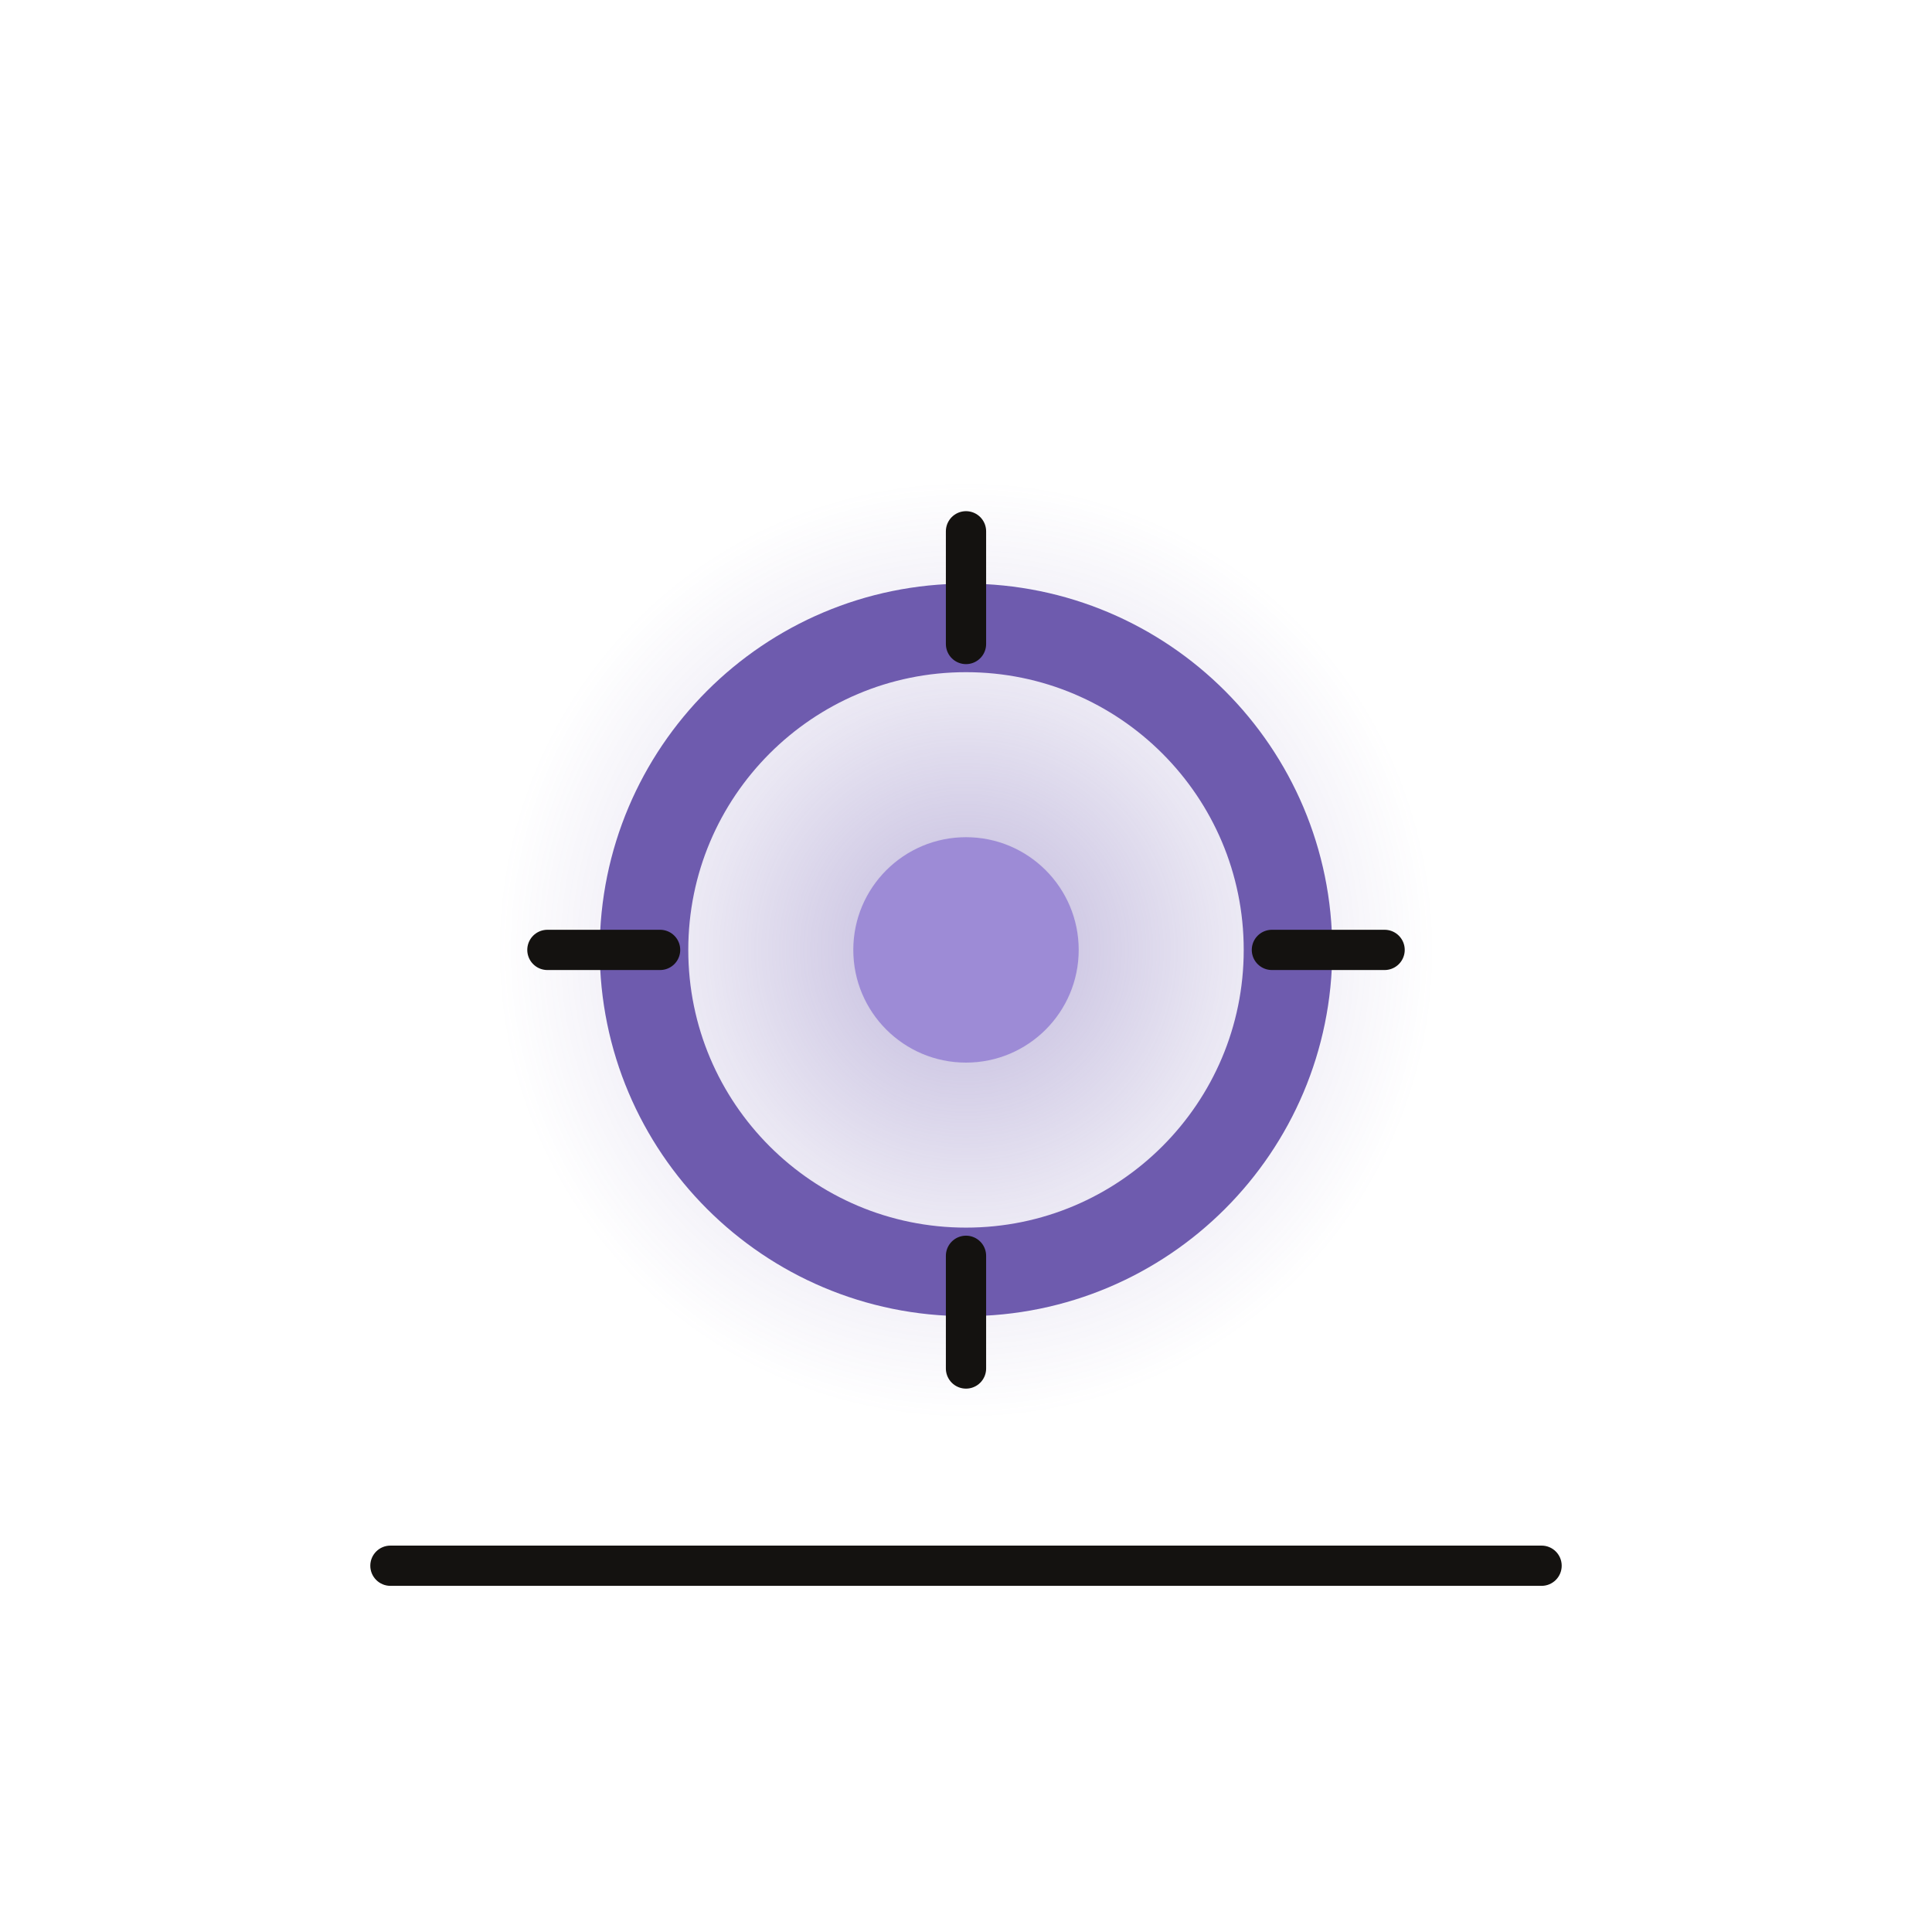
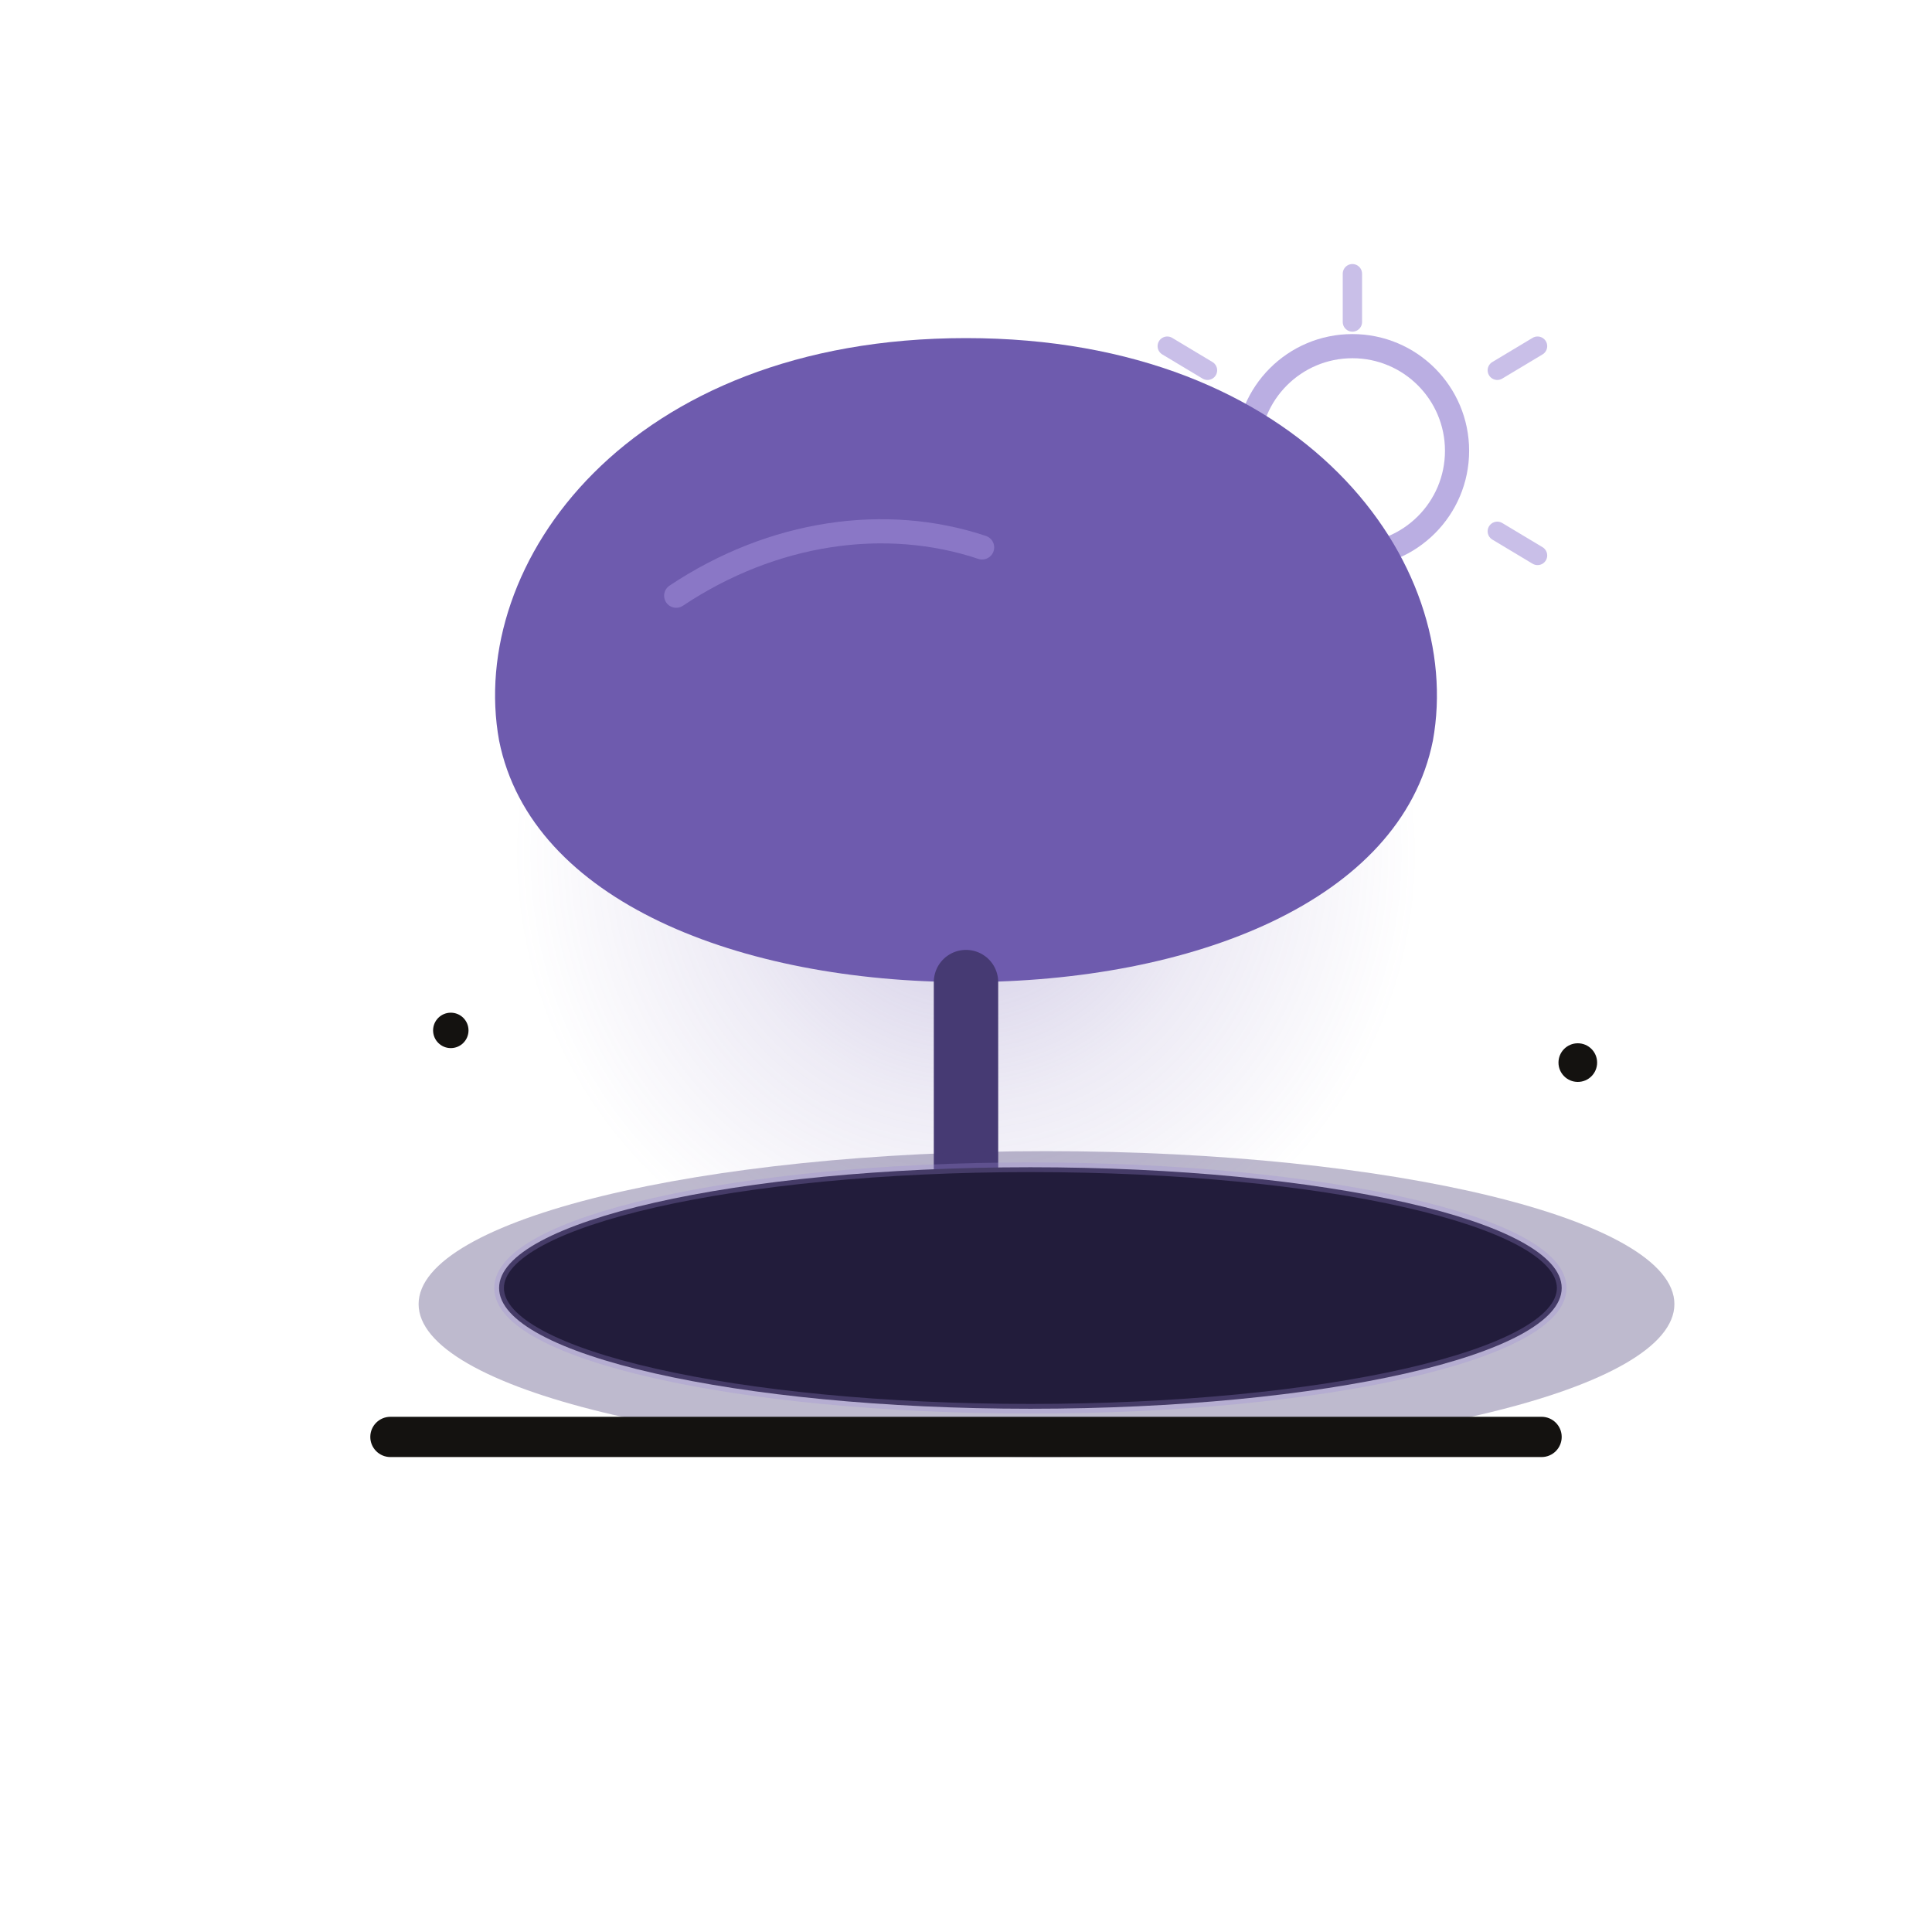
<svg xmlns="http://www.w3.org/2000/svg" viewBox="0 0 240 240">
  <defs>
-     <radialGradient id="gmo" cx="50%" cy="50%" r="50%">
-       <stop offset="0%" stop-color="#6E5BAE" stop-opacity="0.44" />
-       <stop offset="55%" stop-color="#6E5BAE" stop-opacity="0.15" />
+     <radialGradient id="gso" cx="50%" cy="50%" r="50%">
+       <stop offset="0%" stop-color="#6E5BAE" stop-opacity="0.34" />
+       <stop offset="55%" stop-color="#6E5BAE" stop-opacity="0.12" />
      <stop offset="100%" stop-color="#6E5BAE" stop-opacity="0" />
    </radialGradient>
  </defs>
-   <circle cx="120" cy="118" r="58" fill="url(#gmo)" />
-   <circle cx="120" cy="118" r="40" fill="none" stroke="#6E5BAE" stroke-width="11" />
-   <g stroke="#141210" stroke-width="5" stroke-linecap="round">
-     <line x1="120" y1="66" x2="120" y2="80" />
-     <line x1="120" y1="156" x2="120" y2="170" />
-     <line x1="68" y1="118" x2="82" y2="118" />
-     <line x1="158" y1="118" x2="172" y2="118" />
+   <circle cx="120" cy="106" r="56" fill="url(#gso)" />
+   <circle cx="168" cy="56" r="13" fill="none" stroke="#9D8BD6" stroke-width="3" opacity="0.7" />
+   <g stroke="#9D8BD6" stroke-width="2.4" stroke-linecap="round" opacity="0.55">
+     <line x1="168" y1="34" x2="168" y2="40" />
+     <line x1="186" y1="46" x2="191" y2="43" />
+     <line x1="150" y1="46" x2="145" y2="43" />
+     <line x1="186" y1="66" x2="191" y2="69" />
  </g>
-   <circle cx="120" cy="118" r="14" fill="#9D8BD6" />
-   <rect x="46" y="192" width="148" height="5" rx="2.5" fill="#141210" />
+   <path d="M120 42 C 78 42 58 70 62 92 C 66 112 92 122 120 122            C 148 122 174 112 178 92 C 182 70 162 42 120 42 Z" fill="#6E5BAE" />
+   <path d="M84 74 C 96 66 110 64 122 68" fill="none" stroke="#9D8BD6" stroke-width="3" stroke-linecap="round" opacity="0.6" />
+   <path d="M120 122 L120 156" stroke="#463A73" stroke-width="8" stroke-linecap="round" />
+   <ellipse cx="130" cy="162" rx="78" ry="19" fill="#463A73" opacity="0.35" />
+   <ellipse cx="128" cy="160" rx="66" ry="15" fill="#221C3B" />
+   <ellipse cx="128" cy="160" rx="66" ry="15" fill="none" stroke="#9D8BD6" stroke-width="1.2" opacity="0.28" />
+   <rect x="46" y="176" width="148" height="5" rx="2.5" fill="#141210" />
+   <circle cx="56" cy="128" r="2.2" fill="#141210" />
+   <circle cx="196" cy="132" r="2.4" fill="#141210" />
</svg>
